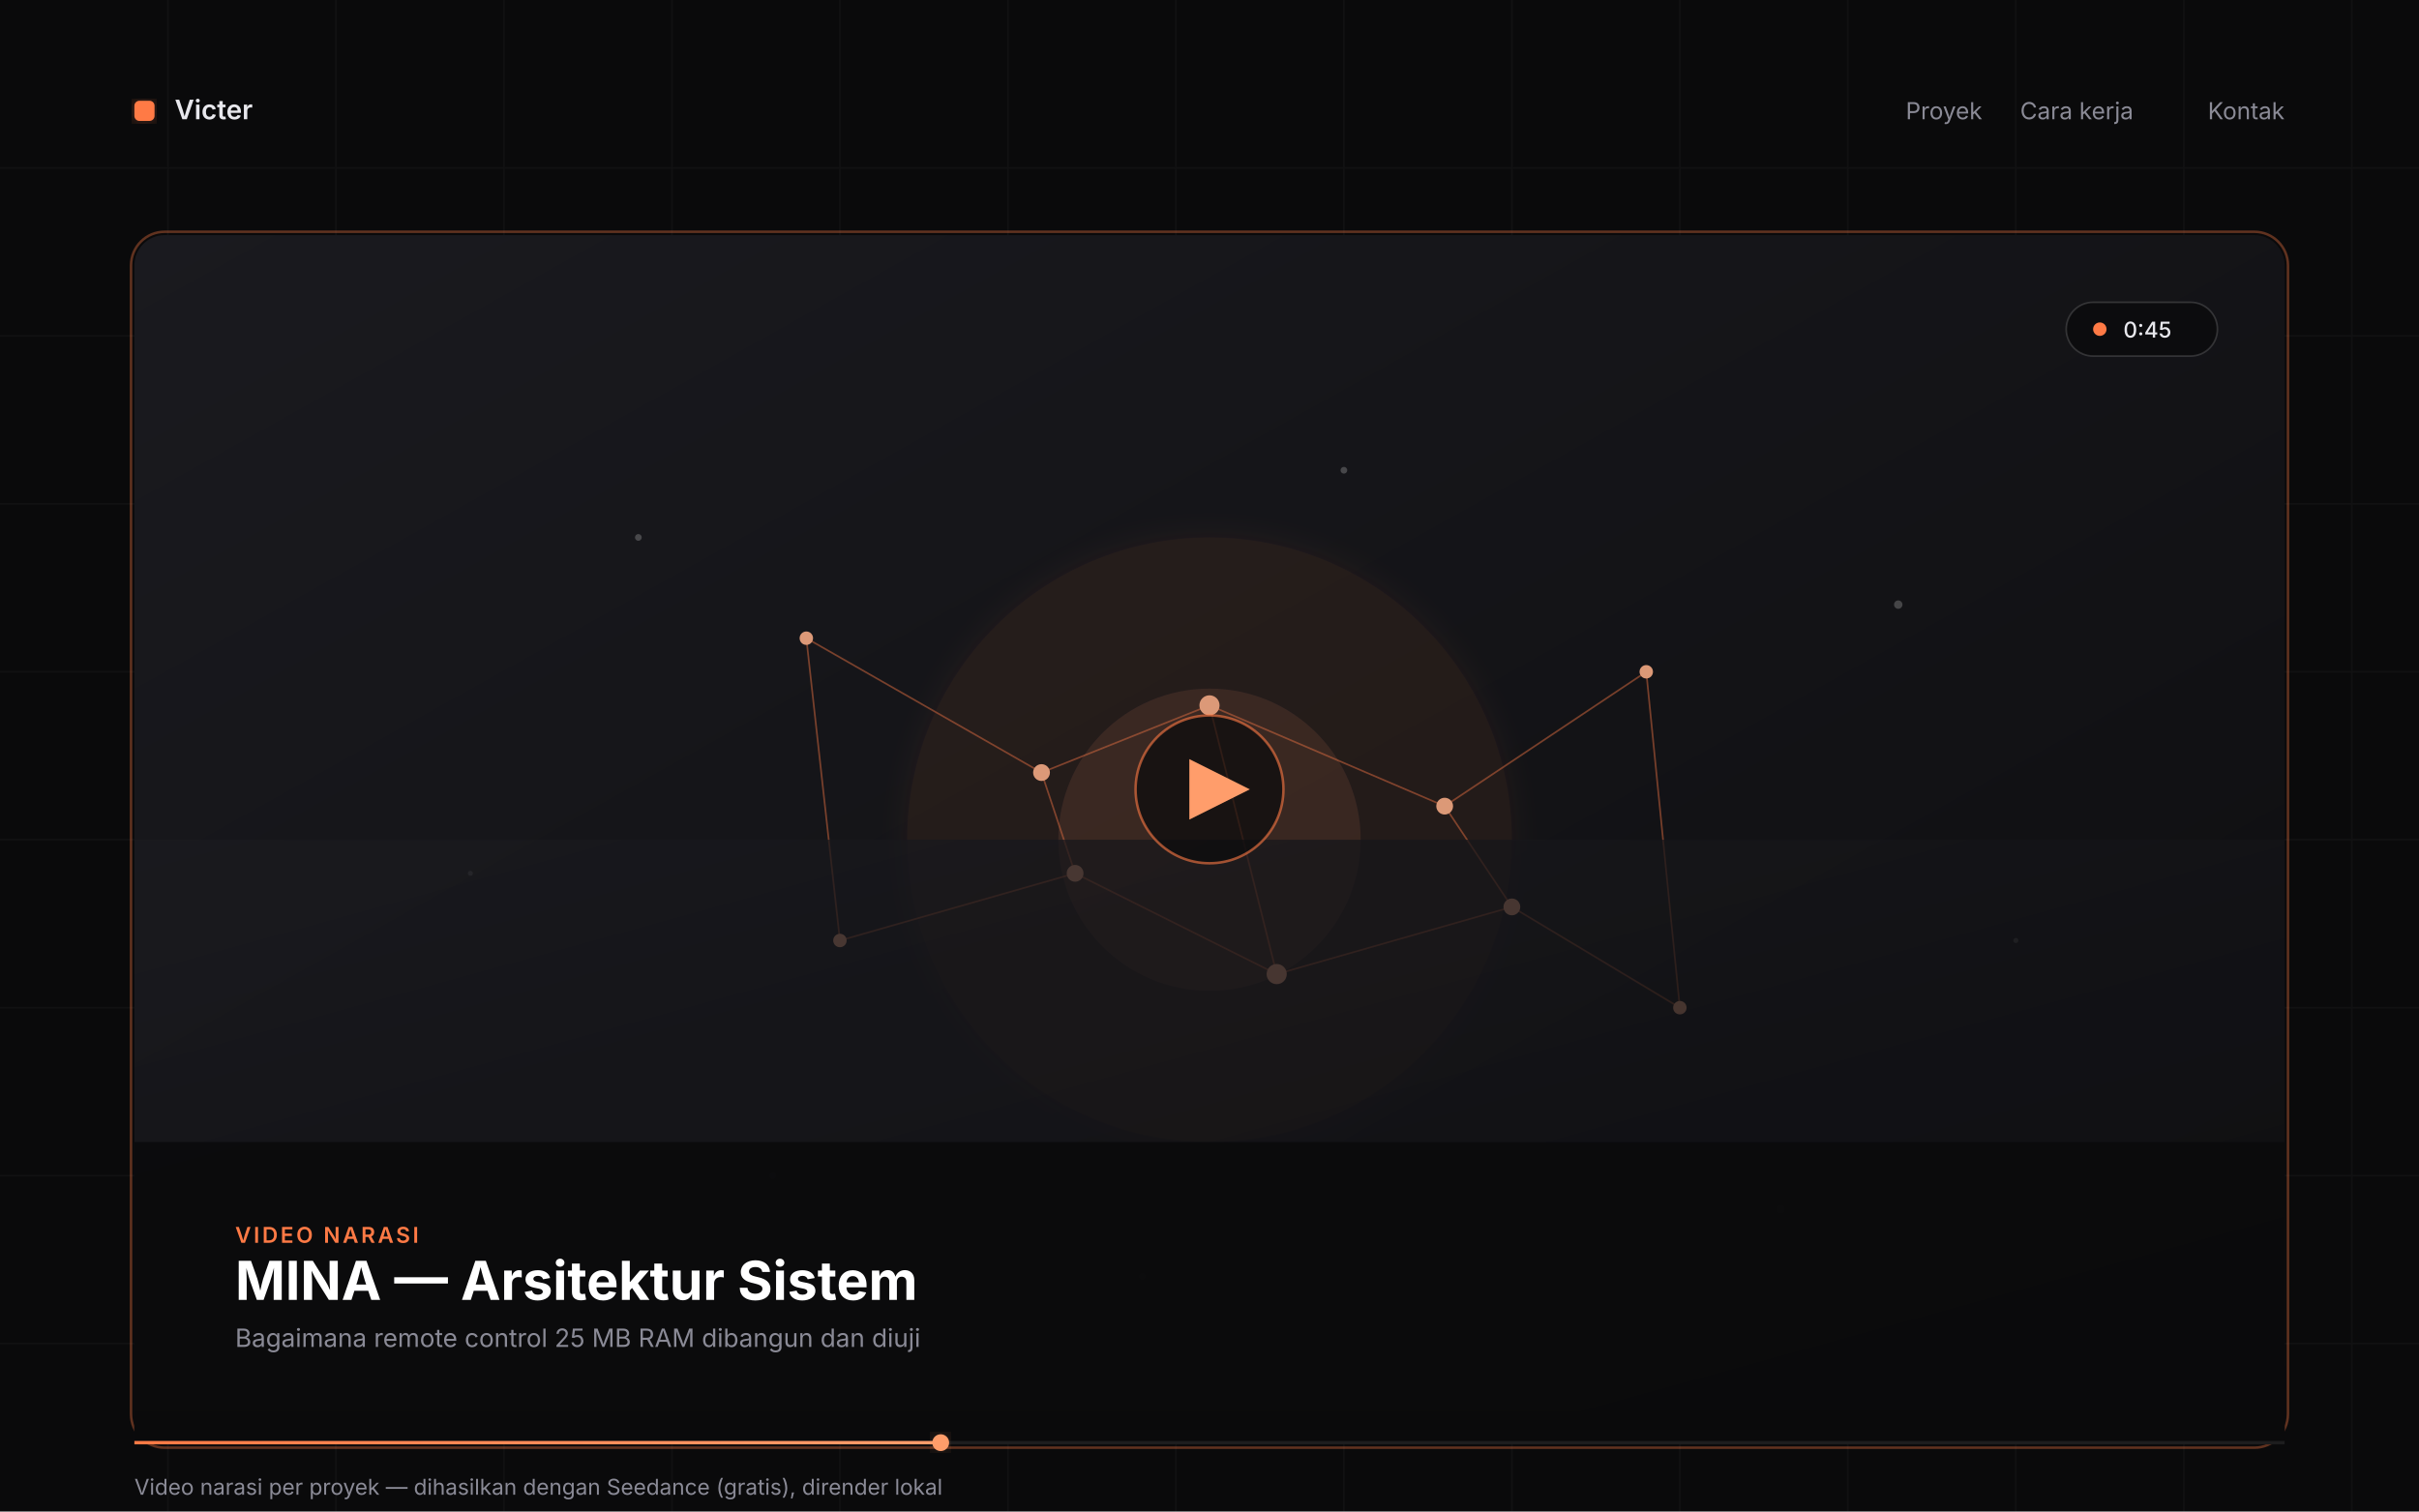
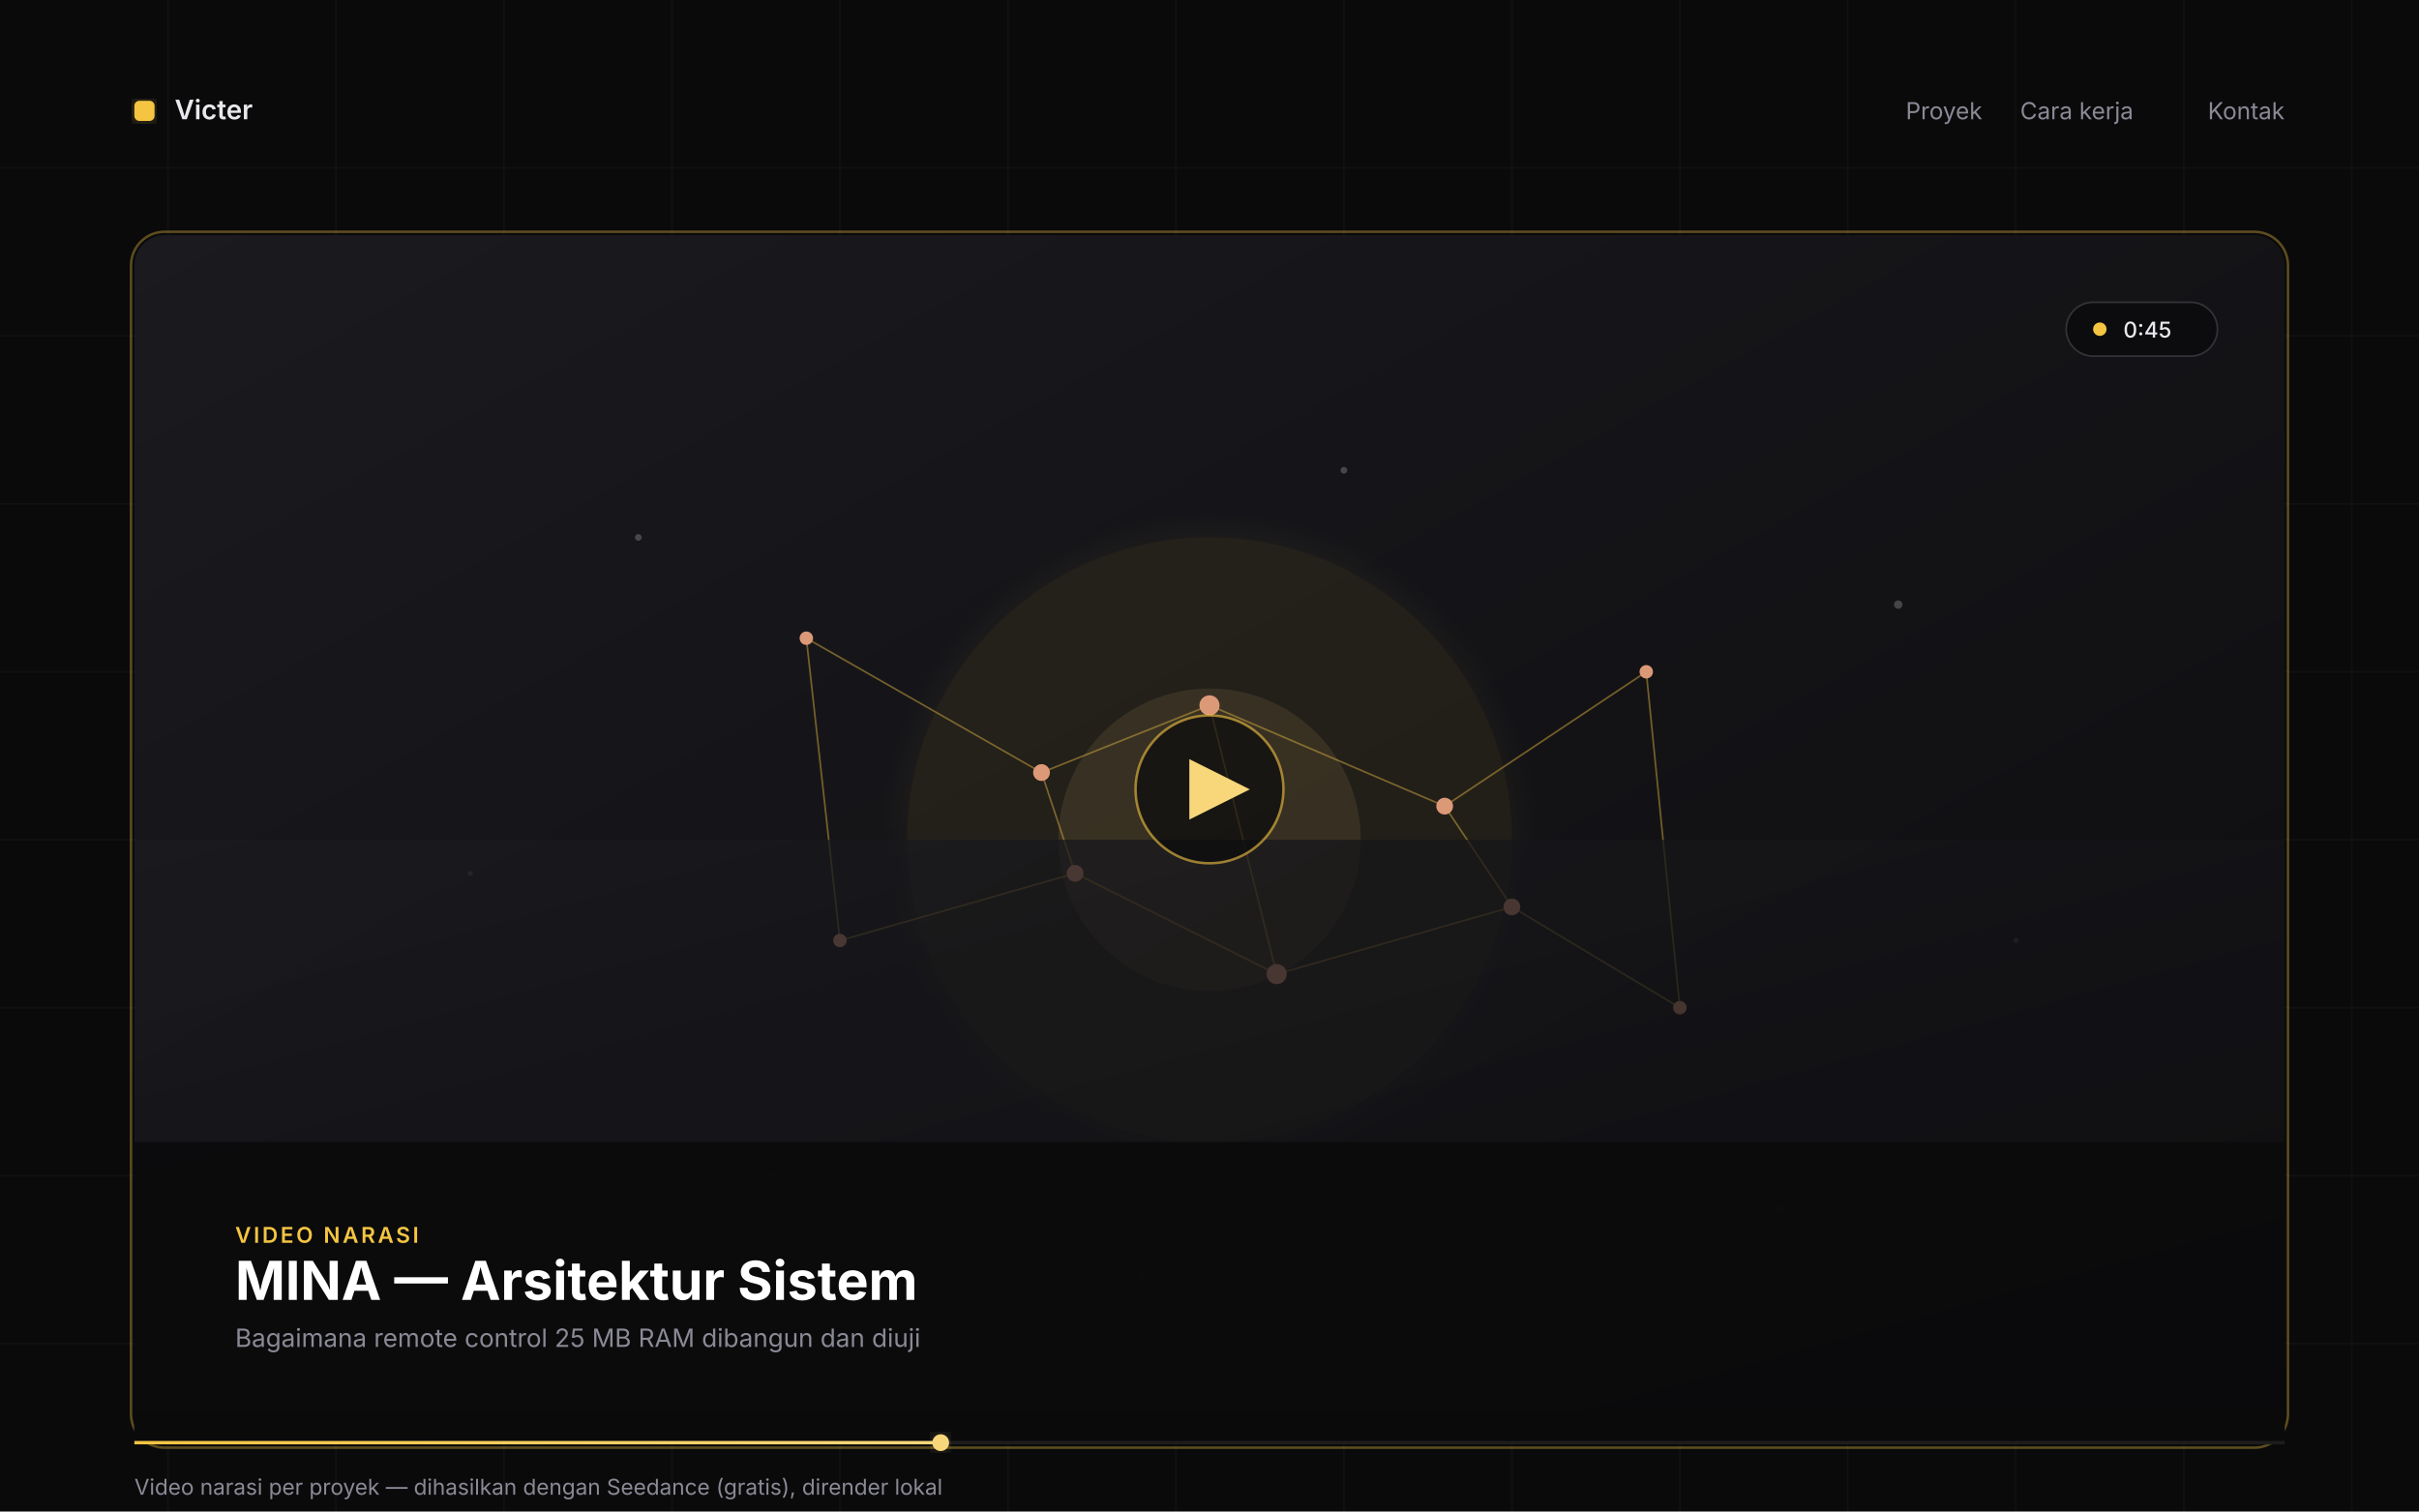
<svg xmlns="http://www.w3.org/2000/svg" width="1440" height="900" viewBox="0 0 1440 900" font-family="Inter, -apple-system, sans-serif">
  <defs>
    <linearGradient id="videoGrad" x1="0" y1="0" x2="1" y2="1">
      <stop offset="0%" stop-color="#1a1a1f" />
      <stop offset="100%" stop-color="#0d0d0f" />
    </linearGradient>
    <linearGradient id="accentGrad" x1="0" y1="0" x2="1" y2="0">
-       <stop offset="0%" stop-color="#ff7a45" />
-       <stop offset="100%" stop-color="#ff9d6b" />
+       <stop offset="0%" stop-color="#f5c542" />
+       <stop offset="100%" stop-color="#f7d77a" />
    </linearGradient>
    <filter id="glow">
      <feGaussianBlur stdDeviation="8" result="blur" />
      <feMerge>
        <feMergeNode in="blur" />
        <feMergeNode in="SourceGraphic" />
      </feMerge>
    </filter>
  </defs>
  <rect width="1440" height="900" fill="#0a0a0b" />
  <g opacity="0.03" stroke="#ffffff" stroke-width="1">
    <path d="M0 100 H1440 M0 200 H1440 M0 300 H1440 M0 400 H1440 M0 500 H1440 M0 600 H1440 M0 700 H1440 M0 800 H1440" />
    <path d="M100 0 V900 M200 0 V900 M300 0 V900 M400 0 V900 M500 0 V900 M600 0 V900 M700 0 V900 M800 0 V900 M900 0 V900 M1000 0 V900 M1100 0 V900 M1200 0 V900 M1300 0 V900 M1400 0 V900" />
  </g>
  <g transform="translate(80, 60)">
-     <rect x="0" y="0" width="12" height="12" rx="3" fill="#ff7a45" filter="url(#glow)" />
+     <rect x="0" y="0" width="12" height="12" rx="3" fill="#f5c542" filter="url(#glow)" />
    <text x="24" y="11" fill="#e8e8ed" font-size="16" font-weight="600">Victer</text>
    <text x="1100" y="11" fill="#8a8a96" font-size="14" text-anchor="end">Proyek</text>
    <text x="1190" y="11" fill="#8a8a96" font-size="14" text-anchor="end">Cara kerja</text>
    <text x="1280" y="11" fill="#8a8a96" font-size="14" text-anchor="end">Kontak</text>
  </g>
  <g transform="translate(80, 140)">
-     <rect x="-2" y="-2" width="1284" height="724" rx="20" fill="none" stroke="#ff7a45" stroke-width="1.5" opacity="0.35" />
+     <rect x="-2" y="-2" width="1284" height="724" rx="20" fill="none" stroke="#f5c542" stroke-width="1.5" opacity="0.35" />
    <rect x="0" y="0" width="1280" height="720" rx="18" fill="url(#videoGrad)" />
    <g opacity="0.85">
-       <circle cx="640" cy="360" r="180" fill="#ff7a45" opacity="0.08" filter="url(#glow)" />
-       <circle cx="640" cy="360" r="90" fill="#ff9d6b" opacity="0.12" />
-       <g stroke="#ff7a45" stroke-width="1" opacity="0.5" fill="none">
+       <circle cx="640" cy="360" r="180" fill="#f5c542" opacity="0.08" filter="url(#glow)" />
+       <circle cx="640" cy="360" r="90" fill="#f7d77a" opacity="0.12" />
+       <g stroke="#f5c542" stroke-width="1" opacity="0.5" fill="none">
        <path d="M400 240 L540 320 L640 280 L780 340 L900 260" />
        <path d="M420 420 L560 380 L680 440 L820 400 L920 460" />
        <path d="M540 320 L560 380 M640 280 L680 440 M780 340 L820 400" />
        <path d="M400 240 L420 420 M900 260 L920 460" />
      </g>
      <g fill="#ffb088">
        <circle cx="400" cy="240" r="4" />
        <circle cx="540" cy="320" r="5" />
        <circle cx="640" cy="280" r="6" />
        <circle cx="780" cy="340" r="5" />
        <circle cx="900" cy="260" r="4" />
        <circle cx="420" cy="420" r="4" />
        <circle cx="560" cy="380" r="5" />
        <circle cx="680" cy="440" r="6" />
        <circle cx="820" cy="400" r="5" />
        <circle cx="920" cy="460" r="4" />
      </g>
      <g fill="#ffffff" opacity="0.25">
        <circle cx="300" cy="180" r="2" />
        <circle cx="1050" cy="220" r="2.5" />
        <circle cx="380" cy="560" r="2" />
        <circle cx="980" cy="580" r="2.5" />
        <circle cx="200" cy="380" r="1.5" />
        <circle cx="1120" cy="420" r="1.5" />
        <circle cx="720" cy="140" r="2" />
        <circle cx="600" cy="620" r="2" />
      </g>
    </g>
    <rect x="0" y="360" width="1280" height="360" rx="0" fill="url(#videoGrad)" opacity="0.75" />
    <rect x="0" y="540" width="1280" height="180" rx="0" fill="#0a0a0b" opacity="0.9" />
    <rect x="0" y="700" width="1280" height="20" rx="0" fill="#0a0a0b" />
    <g transform="translate(640, 330)">
      <circle cx="0" cy="0" r="44" fill="#0a0a0b" opacity="0.7" />
-       <circle cx="0" cy="0" r="44" fill="none" stroke="#ff7a45" stroke-width="1.5" opacity="0.6" />
-       <path d="M-12 -18 L24 0 L-12 18 Z" fill="#ff9d6b" />
+       <circle cx="0" cy="0" r="44" fill="none" stroke="#f5c542" stroke-width="1.5" opacity="0.6" />
+       <path d="M-12 -18 L24 0 L-12 18 Z" fill="#f7d77a" />
    </g>
    <g transform="translate(60, 600)">
-       <text x="0" y="0" fill="#ff7a45" font-size="13" font-weight="600" letter-spacing="1.5">VIDEO NARASI</text>
+       <text x="0" y="0" fill="#f5c542" font-size="13" font-weight="600" letter-spacing="1.5">VIDEO NARASI</text>
      <text x="0" y="34" fill="#ffffff" font-size="32" font-weight="700">MINA — Arsitektur Sistem</text>
      <text x="0" y="62" fill="#8a8a96" font-size="15">Bagaimana remote control 25 MB RAM dibangun dan diuji</text>
    </g>
    <g transform="translate(1150, 40)">
      <rect x="0" y="0" width="90" height="32" rx="16" fill="#0a0a0b" opacity="0.8" />
      <rect x="0" y="0" width="90" height="32" rx="16" fill="none" stroke="#ffffff" stroke-width="1" opacity="0.15" />
-       <circle cx="20" cy="16" r="4" fill="#ff7a45" />
+       <circle cx="20" cy="16" r="4" fill="#f5c542" />
      <text x="34" y="21" fill="#e8e8ed" font-size="13" font-weight="500">0:45</text>
    </g>
    <g transform="translate(0, 718)">
      <rect x="0" y="0" width="1280" height="2" fill="#ffffff" opacity="0.08" />
      <rect x="0" y="0" width="480" height="2" fill="url(#accentGrad)" />
-       <circle cx="480" cy="1" r="5" fill="#ff9d6b" filter="url(#glow)" />
+       <circle cx="480" cy="1" r="5" fill="#f7d77a" filter="url(#glow)" />
    </g>
  </g>
  <g transform="translate(80, 890)">
    <text x="0" y="0" fill="#8a8a96" font-size="13">Video narasi per proyek — dihasilkan dengan Seedance (gratis), dirender lokal</text>
  </g>
</svg>
